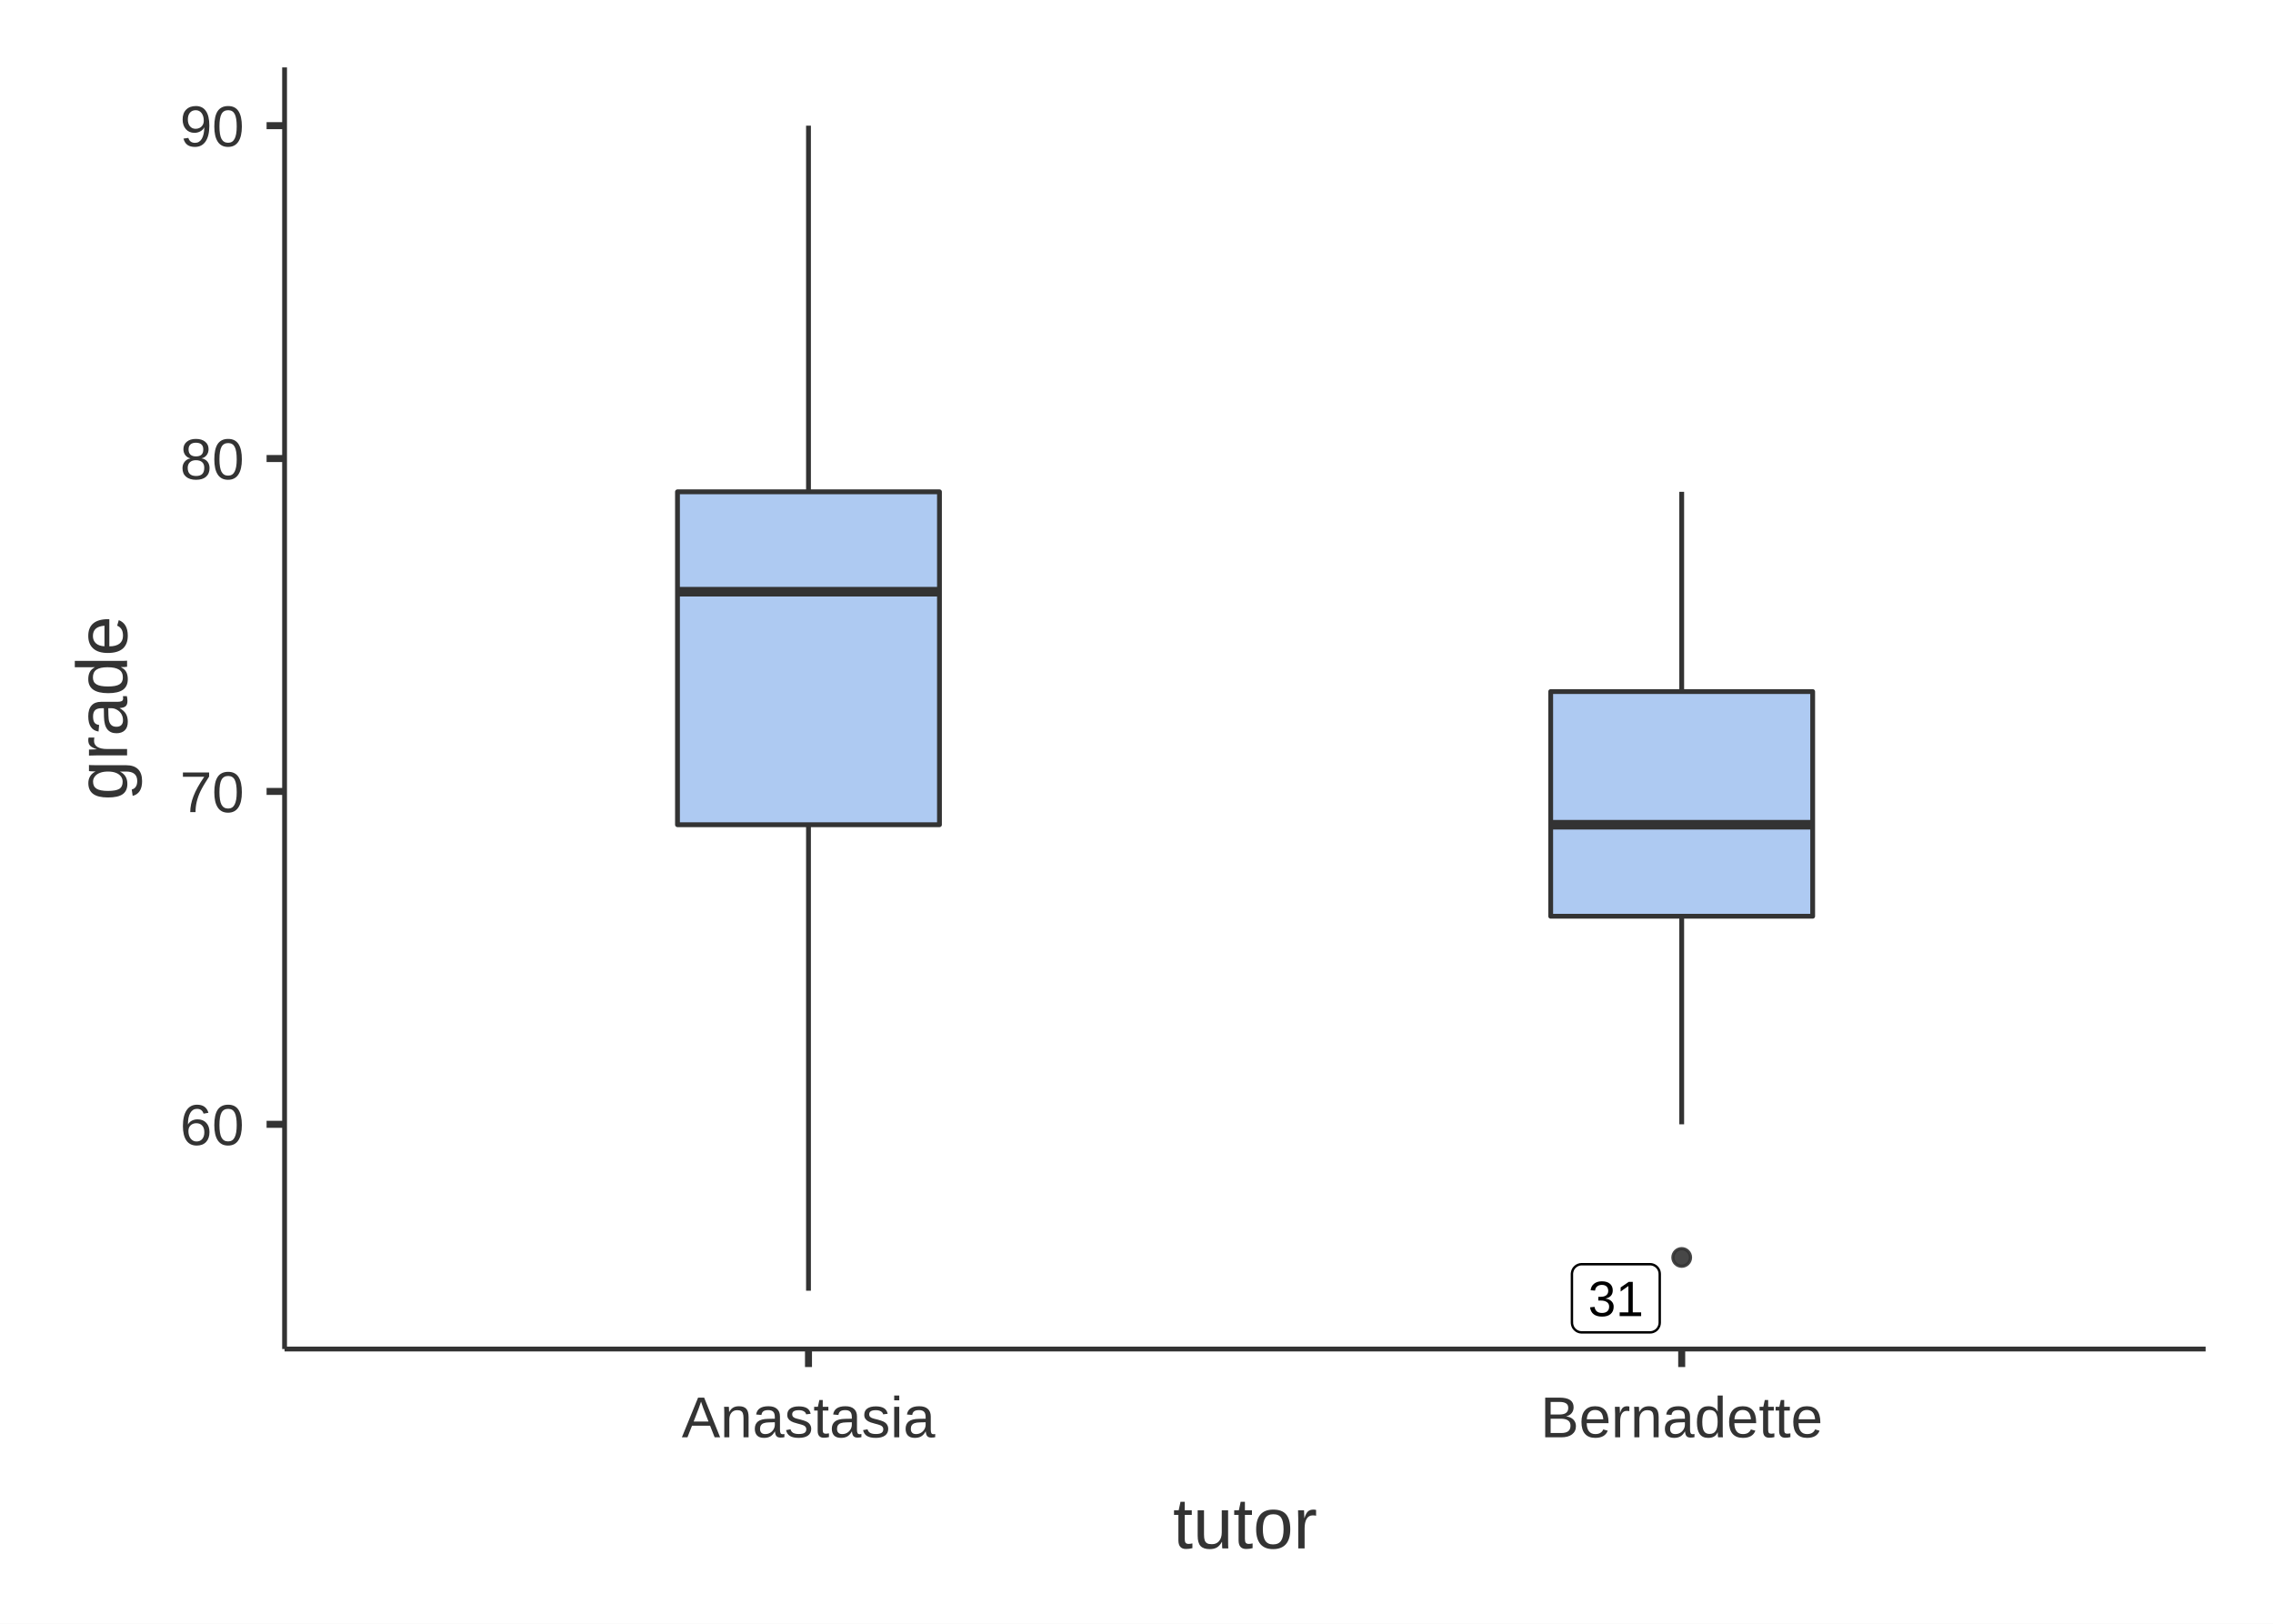
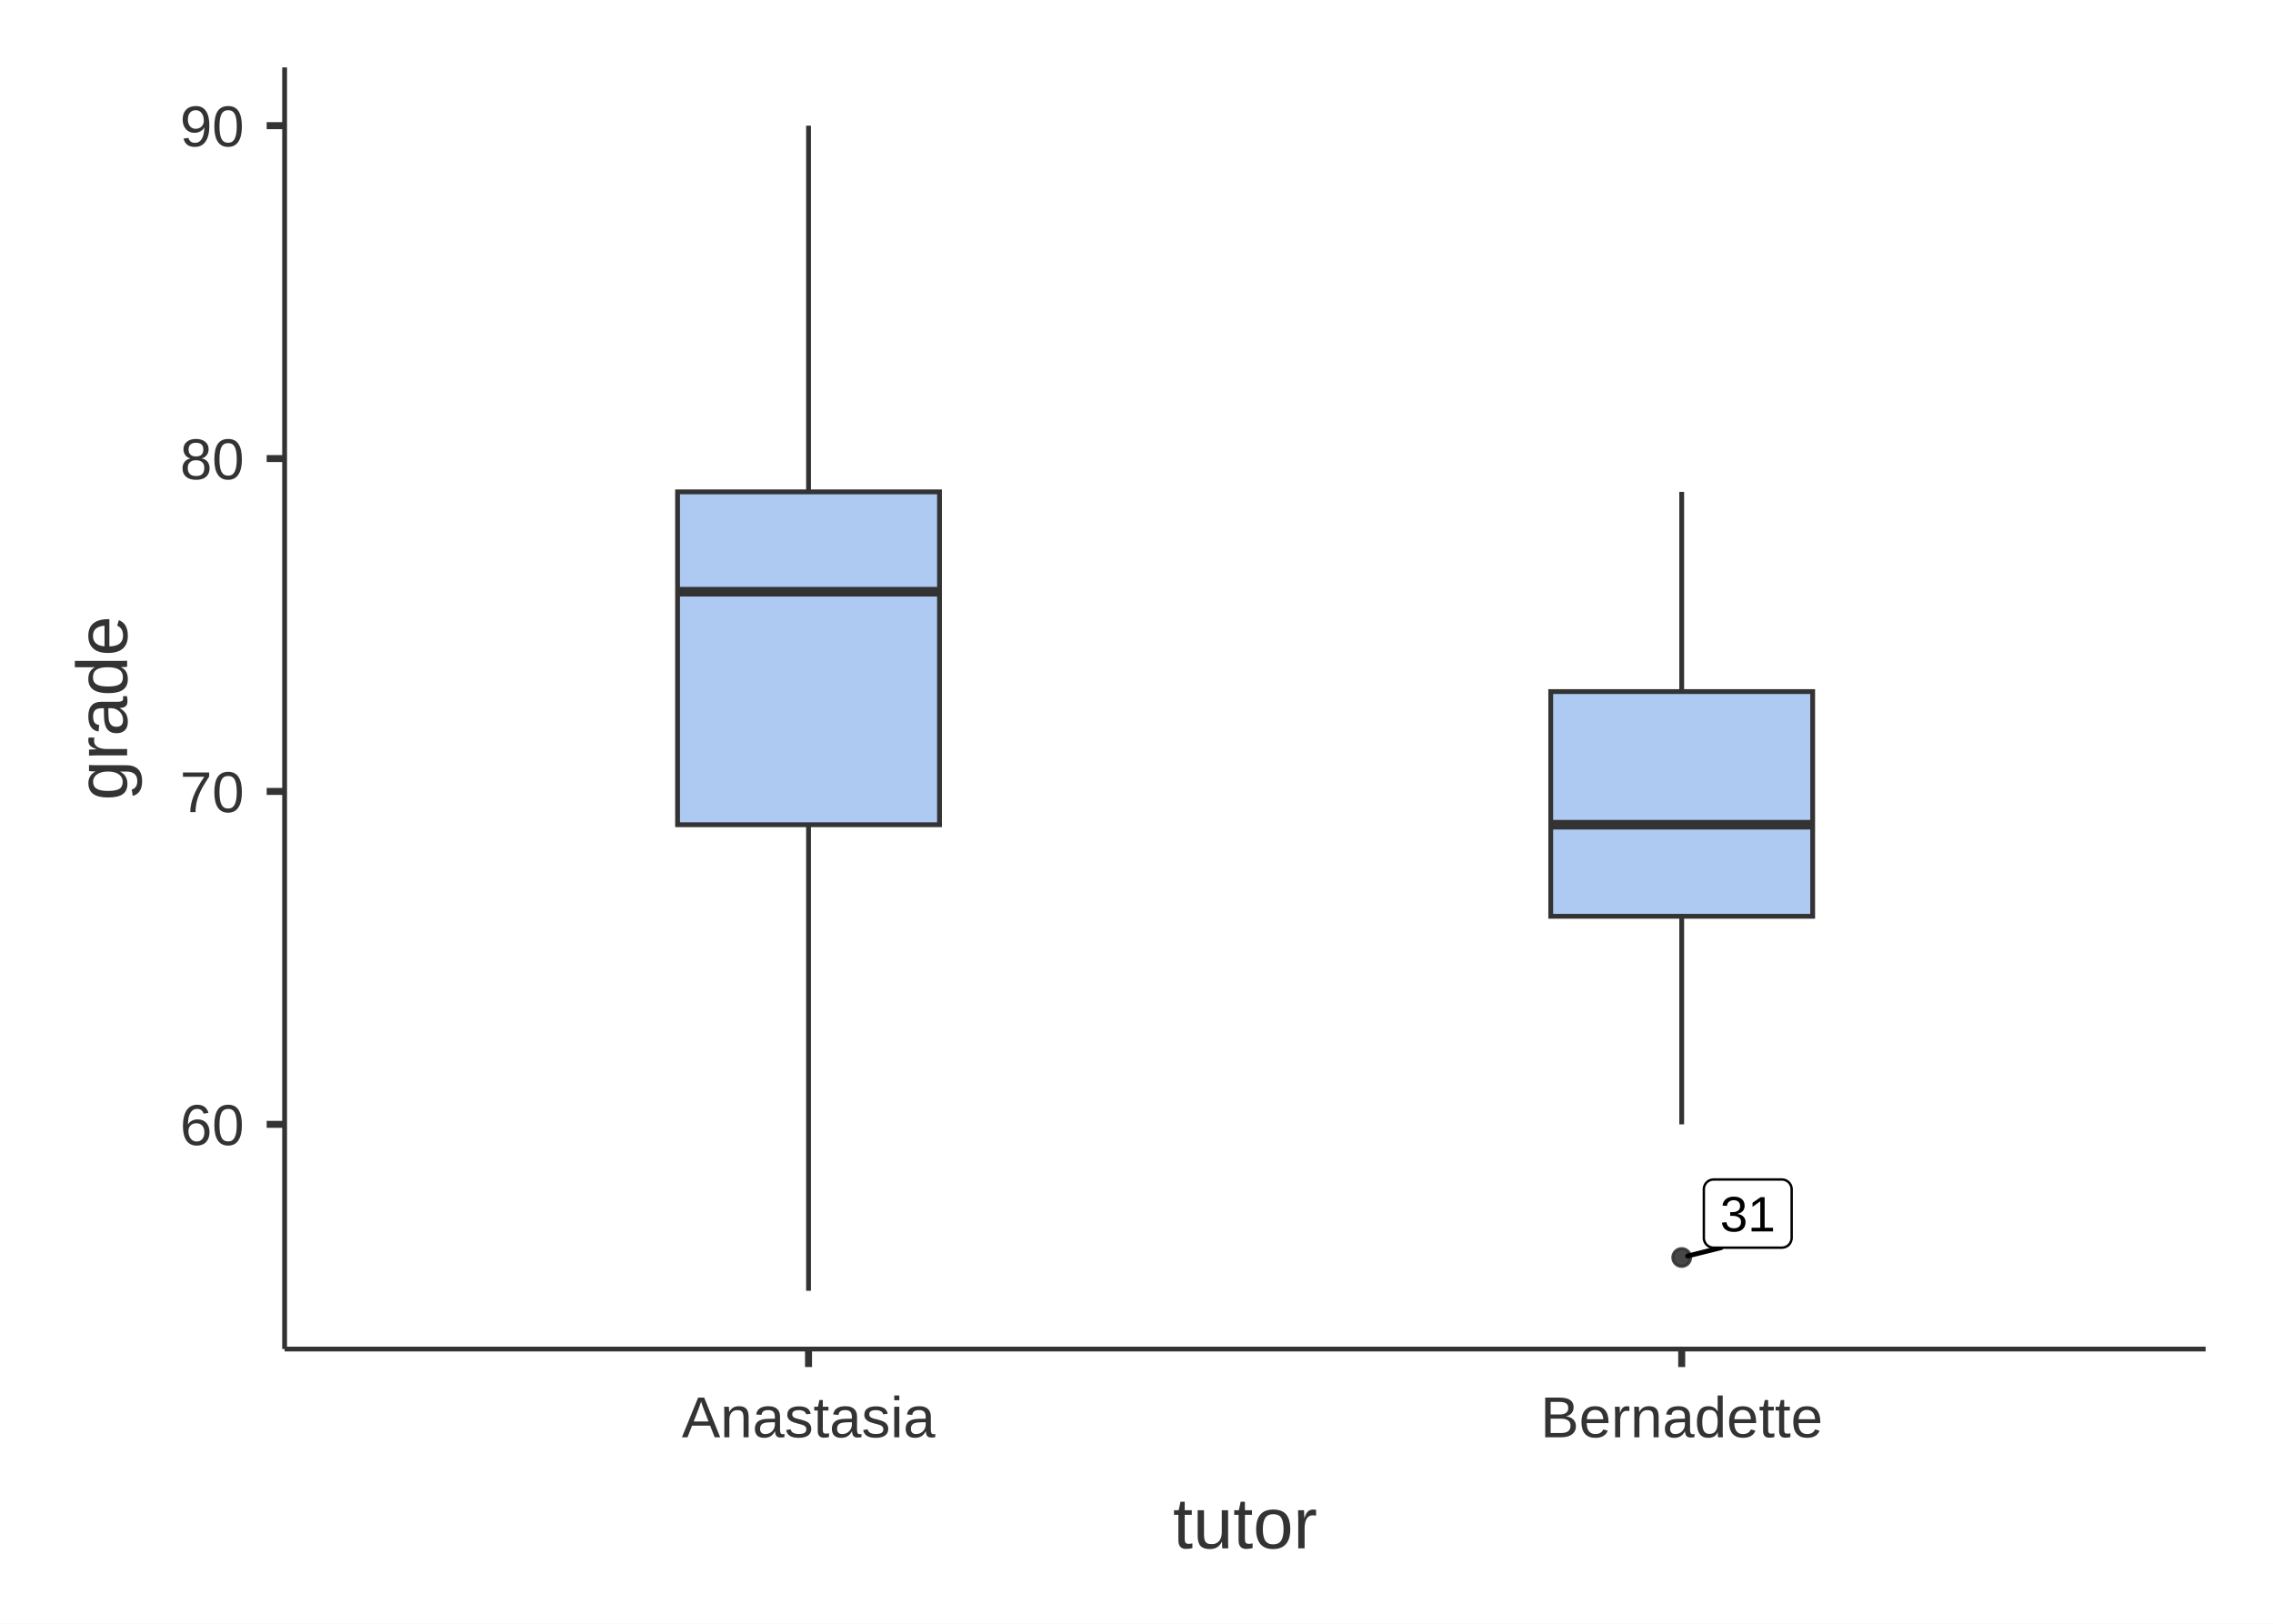
<svg xmlns="http://www.w3.org/2000/svg" class="svglite" width="504.00pt" height="360.00pt" viewBox="0 0 504.00 360.00">
  <defs>
    <style type="text/css">
    .svglite line, .svglite polyline, .svglite polygon, .svglite path, .svglite rect, .svglite circle {
      fill: none;
      stroke: #000000;
      stroke-linecap: round;
      stroke-linejoin: round;
      stroke-miterlimit: 10.00;
    }
    .svglite text {
      white-space: pre;
    }
  </style>
  </defs>
  <rect width="100%" height="100%" style="stroke: none; fill: #FFFFFF;" />
  <defs>
    <clipPath id="cpMC4wMHw1MDQuMDB8MC4wMHwzNjAuMDA=">
      <rect x="0.00" y="0.00" width="504.00" height="360.00" />
    </clipPath>
  </defs>
  <g clip-path="url(#cpMC4wMHw1MDQuMDB8MC4wMHwzNjAuMDA=)">
-     <rect x="0.00" y="0.00" width="504.00" height="360.00" style="stroke-width: 1.55; stroke: none;" />
+     <rect x="0" y="0.00" width="504.00" height="360.00" style="stroke-width: 1.55; stroke: none;" />
  </g>
  <defs>
-     <clipPath id="cpNjMuMTB8NDg5LjA2fDE0Ljk0fDI5OS4wOQ==">
-       <rect x="63.10" y="14.94" width="425.96" height="284.15" />
+     <clipPath id="cpNjMuMTF8NDg5LjA2fDE0Ljk0fDI5OS4xMA==">
+       <rect x="63.11" y="14.94" width="425.94" height="284.15" />
    </clipPath>
  </defs>
-   <g clip-path="url(#cpNjMuMTB8NDg5LjA2fDE0Ljk0fDI5OS4wOQ==)">
-     <rect x="63.10" y="14.94" width="425.96" height="284.15" style="stroke-width: 1.55; stroke: none;" />
-     <line x1="179.27" y1="109.04" x2="179.27" y2="27.86" style="stroke-width: 1.07; stroke: #333333; stroke-linecap: butt;" />
-     <line x1="179.27" y1="182.85" x2="179.27" y2="286.17" style="stroke-width: 1.07; stroke: #333333; stroke-linecap: butt;" />
-     <polygon points="150.22,109.04 150.22,182.85 208.31,182.85 208.31,109.04 150.22,109.04 " style="stroke-width: 1.07; stroke: #333333; fill: #A6C4F1; fill-opacity: 0.90;" />
-     <line x1="150.22" y1="131.19" x2="208.31" y2="131.19" style="stroke-width: 2.13; stroke: #333333; stroke-linecap: butt;" />
-     <circle cx="372.89" cy="278.79" r="1.95" style="stroke-width: 0.71; stroke: #333333; stroke-opacity: 0.90; fill: #333333; fill-opacity: 0.90;" />
-     <line x1="372.89" y1="153.33" x2="372.89" y2="109.04" style="stroke-width: 1.07; stroke: #333333; stroke-linecap: butt;" />
-     <line x1="372.89" y1="203.14" x2="372.89" y2="249.27" style="stroke-width: 1.07; stroke: #333333; stroke-linecap: butt;" />
-     <polygon points="343.84,153.33 343.84,203.14 401.93,203.14 401.93,153.33 343.84,153.33 " style="stroke-width: 1.07; stroke: #333333; fill: #A6C4F1; fill-opacity: 0.90;" />
-     <line x1="343.84" y1="182.85" x2="401.93" y2="182.85" style="stroke-width: 2.13; stroke: #333333; stroke-linecap: butt;" />
-     <polygon points="350.71,295.40 365.86,295.40 365.78,295.40 366.12,295.39 366.46,295.32 366.79,295.19 367.09,295.02 367.36,294.80 367.59,294.54 367.77,294.24 367.91,293.93 367.99,293.59 368.02,293.24 368.02,293.24 368.02,282.45 368.02,282.45 367.99,282.10 367.91,281.76 367.77,281.44 367.59,281.15 367.36,280.89 367.09,280.67 366.79,280.50 366.46,280.37 366.12,280.30 365.86,280.29 350.71,280.29 350.97,280.30 350.63,280.29 350.28,280.33 349.95,280.43 349.63,280.58 349.35,280.78 349.10,281.02 348.89,281.29 348.73,281.60 348.62,281.93 348.56,282.27 348.55,282.45 348.55,293.24 348.56,293.07 348.56,293.41 348.62,293.76 348.73,294.09 348.89,294.40 349.10,294.67 349.35,294.91 349.63,295.11 349.95,295.26 350.28,295.36 350.63,295.40 " style="stroke-width: 0.53; fill: #FFFFFF;" />
-     <text x="358.29" y="291.80" text-anchor="middle" style="font-size: 11.04px; font-family: &quot;Arial&quot;;" textLength="12.27px" lengthAdjust="spacingAndGlyphs">31</text>
+   <g clip-path="url(#cpNjMuMTF8NDg5LjA2fDE0Ljk0fDI5OS4xMA==)">
+     <rect x="63.11" y="14.94" width="425.94" height="284.15" style="stroke-width: 1.55; stroke: none;" />
+     <line x1="179.28" y1="109.05" x2="179.28" y2="27.86" style="stroke-width: 1.07; stroke: #333333; stroke-linecap: butt;" />
+     <line x1="179.28" y1="182.85" x2="179.28" y2="286.18" style="stroke-width: 1.07; stroke: #333333; stroke-linecap: butt;" />
+     <polygon points="150.24,109.05 150.24,182.85 208.32,182.85 208.32,109.05 150.24,109.05 " style="stroke-width: 1.07; stroke: #333333; stroke-linecap: butt; stroke-linejoin: miter; fill: #A6C4F1; fill-opacity: 0.90;" />
+     <line x1="150.24" y1="131.19" x2="208.32" y2="131.19" style="stroke-width: 2.13; stroke: #333333; stroke-linecap: butt; stroke-linejoin: miter;" />
+     <circle cx="372.89" cy="278.80" r="1.95" style="stroke-width: 0.71; stroke: #333333; stroke-opacity: 0.90; fill: #333333; fill-opacity: 0.90;" />
+     <line x1="372.89" y1="153.33" x2="372.89" y2="109.05" style="stroke-width: 1.07; stroke: #333333; stroke-linecap: butt;" />
+     <line x1="372.89" y1="203.15" x2="372.89" y2="249.28" style="stroke-width: 1.07; stroke: #333333; stroke-linecap: butt;" />
+     <polygon points="343.85,153.33 343.85,203.15 401.93,203.15 401.93,153.33 343.85,153.33 " style="stroke-width: 1.07; stroke: #333333; stroke-linecap: butt; stroke-linejoin: miter; fill: #A6C4F1; fill-opacity: 0.90;" />
+     <line x1="343.85" y1="182.85" x2="401.93" y2="182.85" style="stroke-width: 2.13; stroke: #333333; stroke-linecap: butt; stroke-linejoin: miter;" />
+     <line x1="381.62" y1="276.62" x2="374.20" y2="278.47" style="stroke-width: 1.07;" />
+     <polygon points="379.96,276.62 395.11,276.62 395.02,276.62 395.37,276.60 395.71,276.53 396.03,276.41 396.33,276.24 396.60,276.02 396.83,275.76 397.02,275.46 397.15,275.14 397.24,274.80 397.27,274.46 397.27,274.46 397.27,263.66 397.27,263.66 397.24,263.32 397.15,262.98 397.02,262.66 396.83,262.37 396.60,262.11 396.33,261.89 396.03,261.71 395.71,261.59 395.37,261.52 395.11,261.50 379.96,261.50 380.22,261.52 379.87,261.51 379.52,261.55 379.19,261.65 378.88,261.79 378.59,261.99 378.34,262.23 378.13,262.51 377.97,262.82 377.86,263.15 377.80,263.49 377.80,263.66 377.80,274.46 377.80,274.28 377.80,274.63 377.86,274.97 377.97,275.30 378.13,275.61 378.34,275.89 378.59,276.13 378.88,276.33 379.19,276.48 379.52,276.57 379.87,276.62 " style="stroke-width: 0.53; fill: #FFFFFF;" />
+     <text x="387.53" y="273.02" text-anchor="middle" style="font-size: 11.04px; font-family: &quot;Arial&quot;;" textLength="12.27px" lengthAdjust="spacingAndGlyphs">31</text>
  </g>
  <g clip-path="url(#cpMC4wMHw1MDQuMDB8MC4wMHwzNjAuMDA=)">
-     <polyline points="63.10,299.09 63.10,14.94 " style="stroke-width: 1.07; stroke: #333333; stroke-linecap: butt;" />
-     <text x="47.02" y="253.86" text-anchor="middle" style="font-size: 12.80px;fill: #333333; font-family: &quot;Arial&quot;;" textLength="14.23px" lengthAdjust="spacingAndGlyphs">60</text>
-     <text x="47.02" y="180.06" text-anchor="middle" style="font-size: 12.80px;fill: #333333; font-family: &quot;Arial&quot;;" textLength="14.23px" lengthAdjust="spacingAndGlyphs">70</text>
-     <text x="47.02" y="106.25" text-anchor="middle" style="font-size: 12.80px;fill: #333333; font-family: &quot;Arial&quot;;" textLength="14.23px" lengthAdjust="spacingAndGlyphs">80</text>
-     <text x="47.02" y="32.45" text-anchor="middle" style="font-size: 12.80px;fill: #333333; font-family: &quot;Arial&quot;;" textLength="14.23px" lengthAdjust="spacingAndGlyphs">90</text>
-     <polyline points="59.11,249.27 63.10,249.27 " style="stroke-width: 1.55; stroke: #333333; stroke-linecap: butt;" />
-     <polyline points="59.11,175.47 63.10,175.47 " style="stroke-width: 1.55; stroke: #333333; stroke-linecap: butt;" />
-     <polyline points="59.11,101.66 63.10,101.66 " style="stroke-width: 1.55; stroke: #333333; stroke-linecap: butt;" />
-     <polyline points="59.11,27.86 63.10,27.86 " style="stroke-width: 1.55; stroke: #333333; stroke-linecap: butt;" />
-     <polyline points="63.10,299.09 489.06,299.09 " style="stroke-width: 1.07; stroke: #333333; stroke-linecap: butt;" />
-     <polyline points="179.27,303.08 179.27,299.09 " style="stroke-width: 1.55; stroke: #333333; stroke-linecap: butt;" />
-     <polyline points="372.89,303.08 372.89,299.09 " style="stroke-width: 1.55; stroke: #333333; stroke-linecap: butt;" />
-     <text x="179.27" y="318.67" text-anchor="middle" style="font-size: 12.80px;fill: #333333; font-family: &quot;Arial&quot;;" textLength="56.19px" lengthAdjust="spacingAndGlyphs">Anastasia</text>
-     <text x="372.89" y="318.67" text-anchor="middle" style="font-size: 12.80px;fill: #333333; font-family: &quot;Arial&quot;;" textLength="62.59px" lengthAdjust="spacingAndGlyphs">Bernadette</text>
-     <text x="276.08" y="343.30" text-anchor="middle" style="font-size: 16.00px;fill: #333333; font-family: &quot;Arial&quot;;" textLength="32.01px" lengthAdjust="spacingAndGlyphs">tutor</text>
-     <text transform="translate(28.18,157.02) rotate(-90)" text-anchor="middle" style="font-size: 16.00px;fill: #333333; font-family: &quot;Arial&quot;;" textLength="40.92px" lengthAdjust="spacingAndGlyphs">grade</text>
+     <polyline points="63.11,299.10 63.11,14.94 " style="stroke-width: 1.07; stroke: #333333; stroke-linecap: butt;" />
+     <text x="47.03" y="253.87" text-anchor="middle" style="font-size: 12.80px;fill: #333333; font-family: &quot;Arial&quot;;" textLength="14.23px" lengthAdjust="spacingAndGlyphs">60</text>
+     <text x="47.03" y="180.06" text-anchor="middle" style="font-size: 12.80px;fill: #333333; font-family: &quot;Arial&quot;;" textLength="14.23px" lengthAdjust="spacingAndGlyphs">70</text>
+     <text x="47.03" y="106.26" text-anchor="middle" style="font-size: 12.80px;fill: #333333; font-family: &quot;Arial&quot;;" textLength="14.23px" lengthAdjust="spacingAndGlyphs">80</text>
+     <text x="47.03" y="32.45" text-anchor="middle" style="font-size: 12.80px;fill: #333333; font-family: &quot;Arial&quot;;" textLength="14.23px" lengthAdjust="spacingAndGlyphs">90</text>
+     <polyline points="59.13,249.28 63.11,249.28 " style="stroke-width: 1.55; stroke: #333333; stroke-linecap: butt;" />
+     <polyline points="59.13,175.47 63.11,175.47 " style="stroke-width: 1.55; stroke: #333333; stroke-linecap: butt;" />
+     <polyline points="59.13,101.67 63.11,101.67 " style="stroke-width: 1.55; stroke: #333333; stroke-linecap: butt;" />
+     <polyline points="59.13,27.86 63.11,27.86 " style="stroke-width: 1.55; stroke: #333333; stroke-linecap: butt;" />
+     <polyline points="63.11,299.10 489.06,299.10 " style="stroke-width: 1.07; stroke: #333333; stroke-linecap: butt;" />
+     <polyline points="179.28,303.08 179.28,299.10 " style="stroke-width: 1.55; stroke: #333333; stroke-linecap: butt;" />
+     <polyline points="372.89,303.08 372.89,299.10 " style="stroke-width: 1.55; stroke: #333333; stroke-linecap: butt;" />
+     <text x="179.28" y="318.66" text-anchor="middle" style="font-size: 12.80px;fill: #333333; font-family: &quot;Arial&quot;;" textLength="56.19px" lengthAdjust="spacingAndGlyphs">Anastasia</text>
+     <text x="372.89" y="318.66" text-anchor="middle" style="font-size: 12.80px;fill: #333333; font-family: &quot;Arial&quot;;" textLength="62.59px" lengthAdjust="spacingAndGlyphs">Bernadette</text>
+     <text x="276.08" y="343.29" text-anchor="middle" style="font-size: 16.00px;fill: #333333; font-family: &quot;Arial&quot;;" textLength="32.01px" lengthAdjust="spacingAndGlyphs">tutor</text>
+     <text transform="translate(28.19,157.02) rotate(-90)" text-anchor="middle" style="font-size: 16.00px;fill: #333333; font-family: &quot;Arial&quot;;" textLength="40.92px" lengthAdjust="spacingAndGlyphs">grade</text>
  </g>
</svg>
